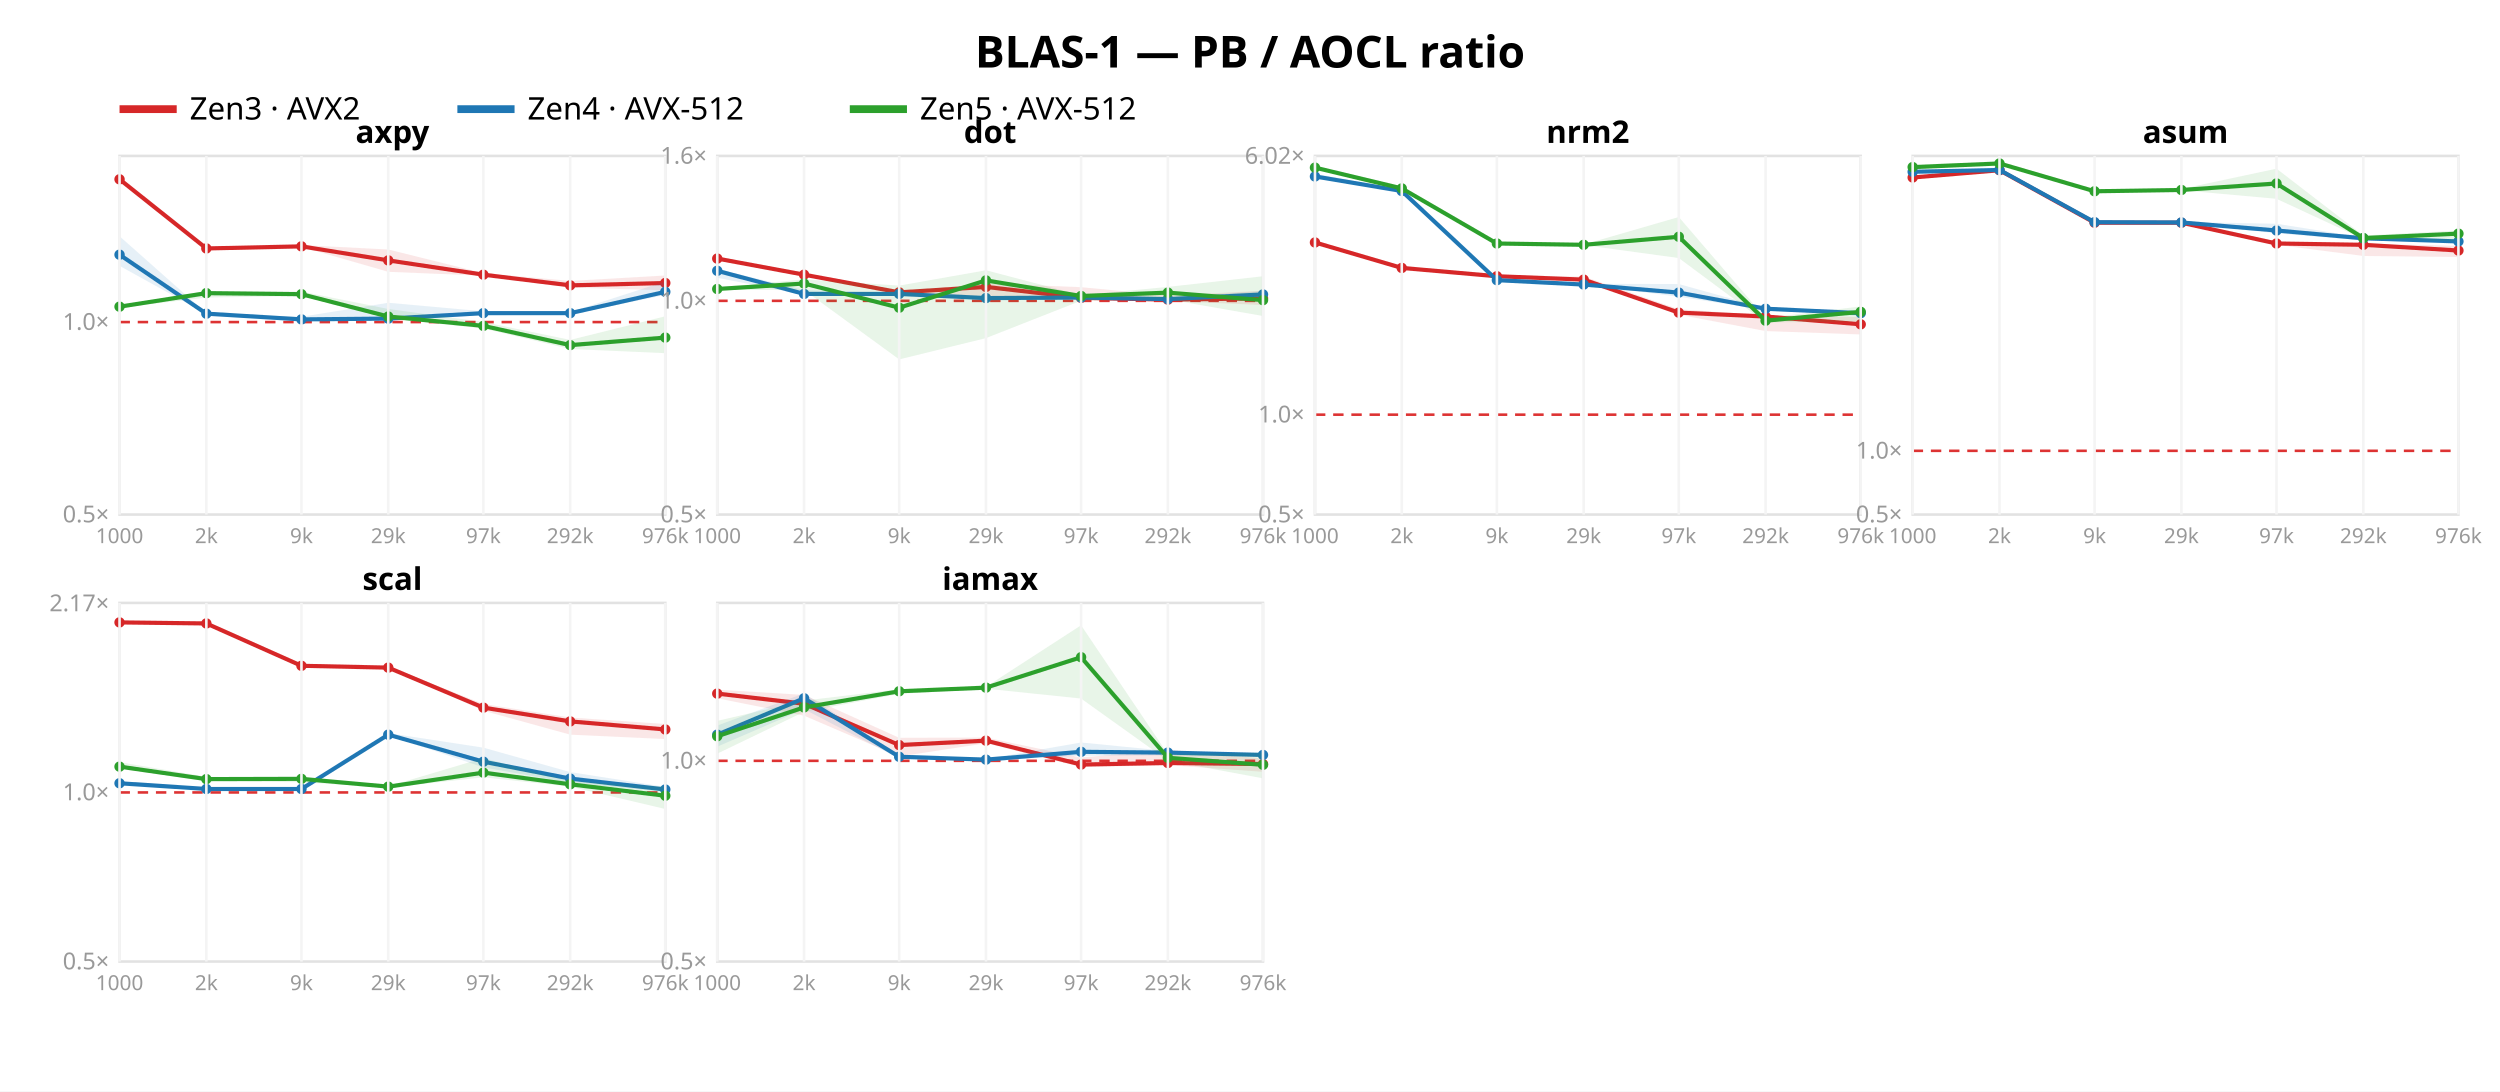
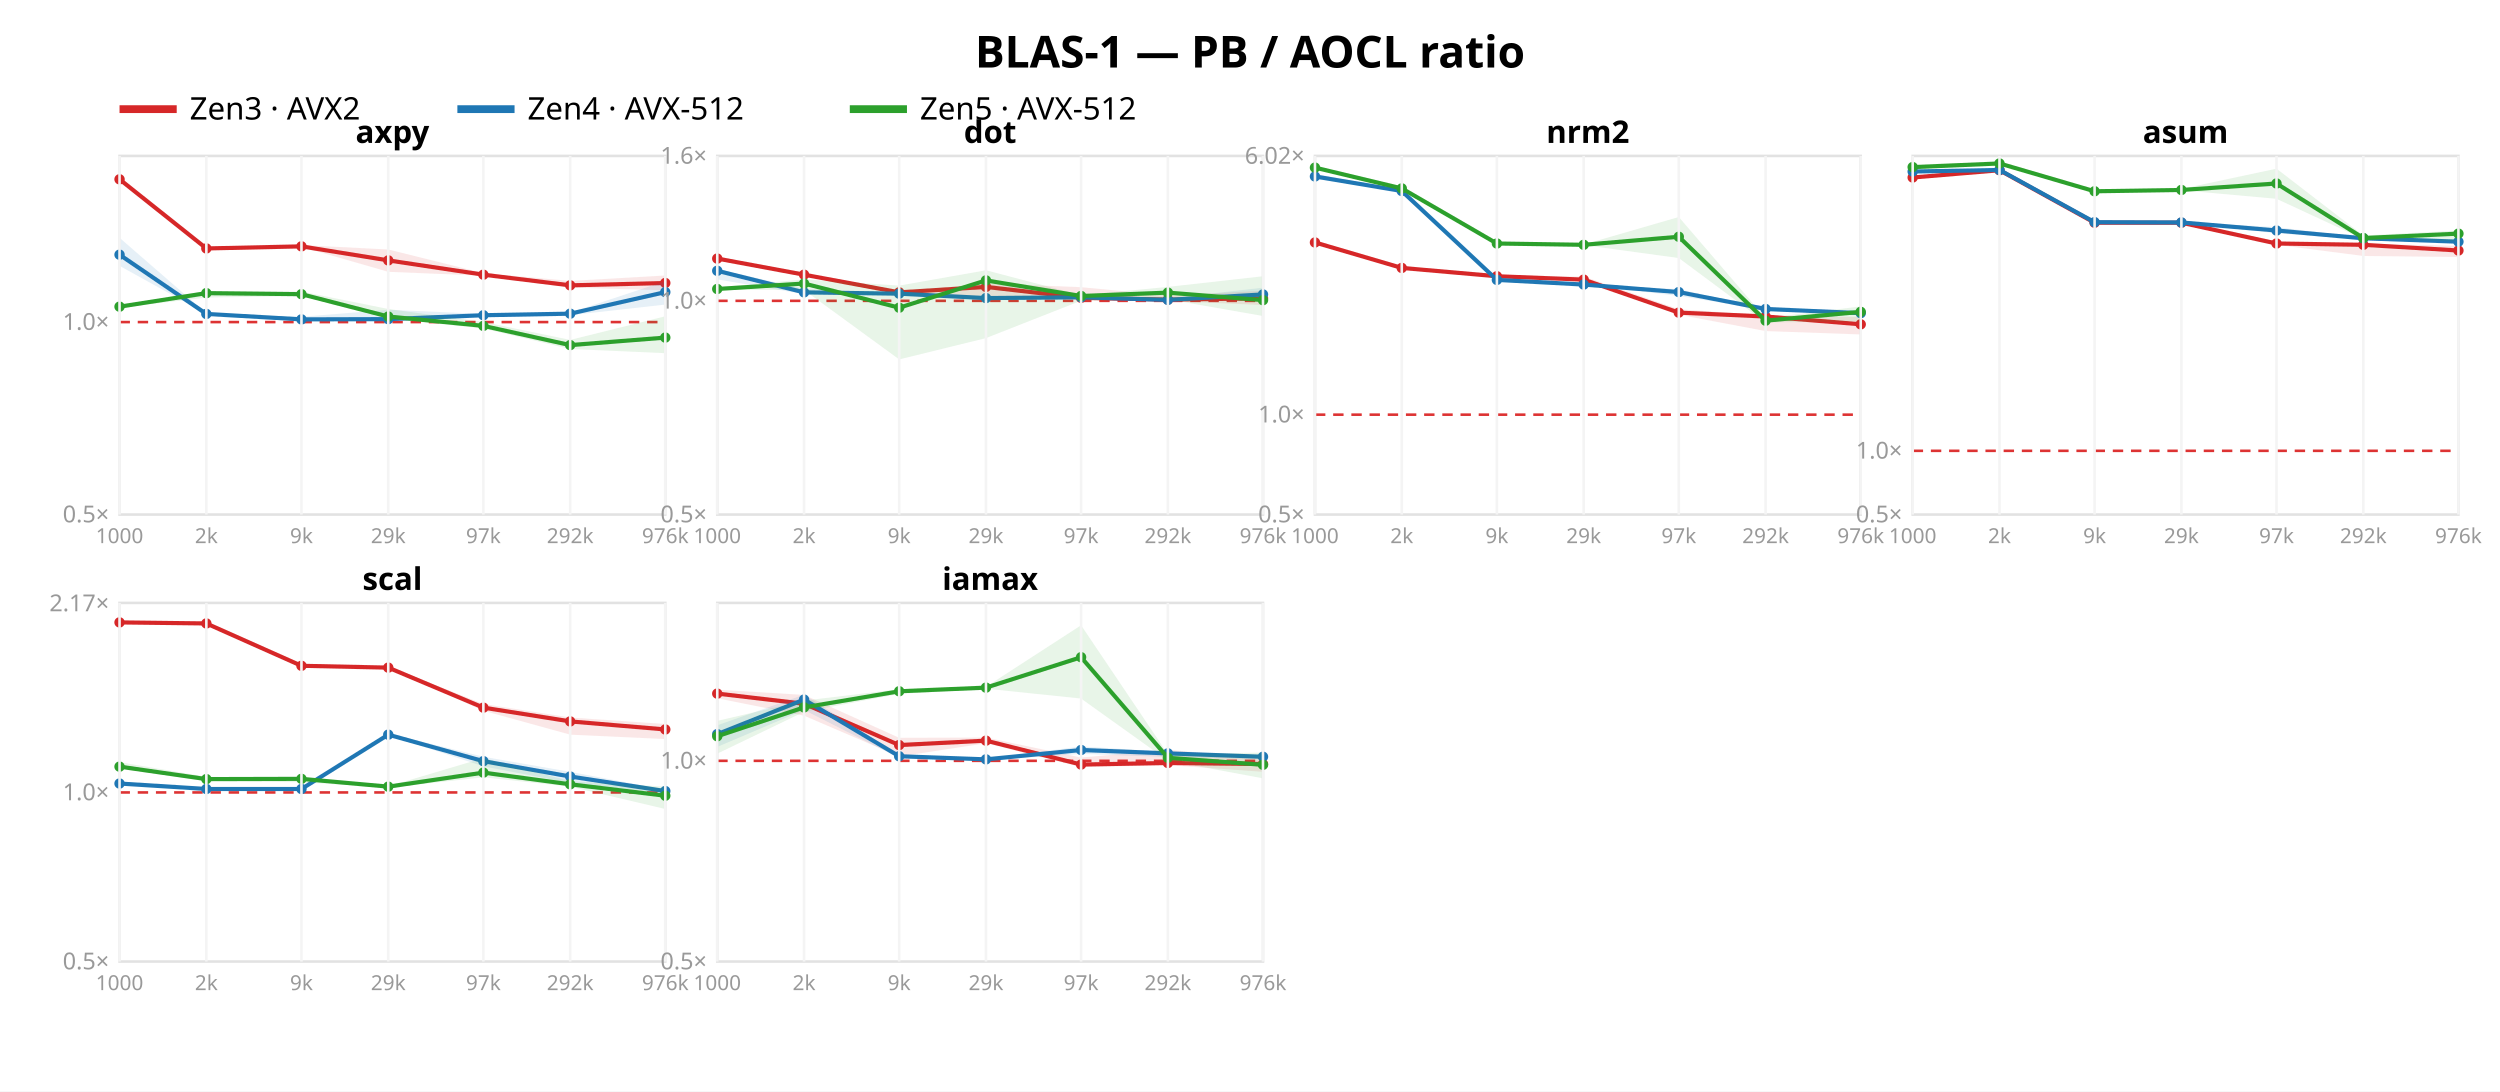
<svg xmlns="http://www.w3.org/2000/svg" width="962" height="420" font-family="sans-serif">
  <rect width="962" height="420" fill="white" />
  <text x="481.0" y="26" text-anchor="middle" font-size="17" font-weight="bold">BLAS-1 — PB / AOCL ratio</text>
  <line x1="46" y1="42" x2="68" y2="42" stroke="#d62728" stroke-width="3" />
  <text x="73" y="46" font-size="12">Zen3 · AVX2</text>
  <line x1="176" y1="42" x2="198" y2="42" stroke="#1f77b4" stroke-width="3" />
  <text x="203" y="46" font-size="12">Zen4 · AVX-512</text>
  <line x1="327" y1="42" x2="349" y2="42" stroke="#2ca02c" stroke-width="3" />
  <text x="354" y="46" font-size="12">Zen5 · AVX-512</text>
  <rect x="46" y="60" width="210" height="138" fill="none" stroke="#e2e2e2" />
  <line x1="46" y1="123.937" x2="256" y2="123.937" stroke="#d33" stroke-dasharray="4 3" />
  <text x="42" y="201.0" text-anchor="end" font-size="9" fill="#999">0.5×</text>
  <text x="42" y="126.937" text-anchor="end" font-size="9" fill="#999">1.0×</text>
  <polygon points="46.0,68.2 79.4,95.5 116.0,94.3 149.4,96.0 186.0,105.1 219.4,108.1 256.0,106.0 256.0,111.7 219.4,110.7 186.0,106.1 149.4,104.6 116.0,95.0 79.4,95.7 46.0,69.2" fill="#d62728" opacity="0.11" />
  <polyline points="46.0,69.0 79.4,95.6 116.0,94.8 149.4,100.2 186.0,105.7 219.4,109.8 256.0,108.9" fill="none" stroke="#d62728" stroke-width="1.6" />
  <circle cx="46.0" cy="69.0" r="2" fill="#d62728" />
  <circle cx="79.4" cy="95.6" r="2" fill="#d62728" />
  <circle cx="116.0" cy="94.8" r="2" fill="#d62728" />
  <circle cx="149.4" cy="100.2" r="2" fill="#d62728" />
  <circle cx="186.0" cy="105.7" r="2" fill="#d62728" />
  <circle cx="219.4" cy="109.8" r="2" fill="#d62728" />
  <circle cx="256.0" cy="108.9" r="2" fill="#d62728" />
-   <polygon points="46.0,90.9 79.4,120.5 116.0,121.9 149.4,116.5 186.0,119.8 219.4,120.1 256.0,108.3 256.0,113.5 219.4,121.0 186.0,121.3 149.4,123.0 116.0,123.0 79.4,120.8 46.0,102.3" fill="#1f77b4" opacity="0.11" />
-   <polyline points="46.0,98.0 79.4,120.7 116.0,122.9 149.4,122.6 186.0,120.5 219.4,120.5 256.0,112.3" fill="none" stroke="#1f77b4" stroke-width="1.6" />
+   <polygon points="46.0,91.5 79.4,120.5 116.0,121.9 149.4,119.2 186.0,120.8 219.4,120.3 256.0,108.2 256.0,117.2 219.4,121.3 186.0,121.7 149.4,123.2 116.0,123.0 79.4,120.8 46.0,102.3" fill="#1f77b4" opacity="0.11" />
+   <polyline points="46.0,98.0 79.4,120.8 116.0,122.9 149.4,122.8 186.0,121.3 219.4,120.7 256.0,112.4" fill="none" stroke="#1f77b4" stroke-width="1.6" />
  <circle cx="46.0" cy="98.0" r="2" fill="#1f77b4" />
-   <circle cx="79.4" cy="120.7" r="2" fill="#1f77b4" />
+   <circle cx="79.4" cy="120.8" r="2" fill="#1f77b4" />
  <circle cx="116.0" cy="122.9" r="2" fill="#1f77b4" />
-   <circle cx="149.4" cy="122.6" r="2" fill="#1f77b4" />
-   <circle cx="186.0" cy="120.5" r="2" fill="#1f77b4" />
-   <circle cx="219.4" cy="120.5" r="2" fill="#1f77b4" />
-   <circle cx="256.0" cy="112.3" r="2" fill="#1f77b4" />
+   <circle cx="149.4" cy="122.8" r="2" fill="#1f77b4" />
+   <circle cx="186.0" cy="121.3" r="2" fill="#1f77b4" />
+   <circle cx="219.4" cy="120.7" r="2" fill="#1f77b4" />
+   <circle cx="256.0" cy="112.4" r="2" fill="#1f77b4" />
  <polygon points="46.0,117.5 79.4,112.0 116.0,112.2 149.4,118.9 186.0,123.9 219.4,130.8 256.0,121.7 256.0,135.9 219.4,134.3 186.0,126.4 149.4,122.6 116.0,113.9 79.4,114.5 46.0,118.4" fill="#2ca02c" opacity="0.11" />
  <polyline points="46.0,118.0 79.4,112.8 116.0,113.2 149.4,121.8 186.0,125.4 219.4,132.8 256.0,129.9" fill="none" stroke="#2ca02c" stroke-width="1.6" />
  <circle cx="46.0" cy="118.0" r="2" fill="#2ca02c" />
  <circle cx="79.4" cy="112.8" r="2" fill="#2ca02c" />
  <circle cx="116.0" cy="113.2" r="2" fill="#2ca02c" />
  <circle cx="149.4" cy="121.8" r="2" fill="#2ca02c" />
  <circle cx="186.0" cy="125.4" r="2" fill="#2ca02c" />
  <circle cx="219.4" cy="132.8" r="2" fill="#2ca02c" />
  <circle cx="256.0" cy="129.9" r="2" fill="#2ca02c" />
  <text x="151.0" y="55" text-anchor="middle" font-size="12" font-weight="bold">axpy</text>
  <line x1="46.0" y1="60" x2="46.0" y2="198" stroke="#f4f4f4" />
  <text x="46.0" y="209" text-anchor="middle" font-size="8" fill="#999">1000</text>
  <line x1="79.4" y1="60" x2="79.4" y2="198" stroke="#f4f4f4" />
  <text x="79.4" y="209" text-anchor="middle" font-size="8" fill="#999">2k</text>
  <line x1="116.0" y1="60" x2="116.0" y2="198" stroke="#f4f4f4" />
  <text x="116.0" y="209" text-anchor="middle" font-size="8" fill="#999">9k</text>
  <line x1="149.4" y1="60" x2="149.4" y2="198" stroke="#f4f4f4" />
  <text x="149.4" y="209" text-anchor="middle" font-size="8" fill="#999">29k</text>
  <line x1="186.0" y1="60" x2="186.0" y2="198" stroke="#f4f4f4" />
  <text x="186.0" y="209" text-anchor="middle" font-size="8" fill="#999">97k</text>
  <line x1="219.4" y1="60" x2="219.4" y2="198" stroke="#f4f4f4" />
  <text x="219.4" y="209" text-anchor="middle" font-size="8" fill="#999">292k</text>
  <line x1="256.0" y1="60" x2="256.0" y2="198" stroke="#f4f4f4" />
  <text x="256.0" y="209" text-anchor="middle" font-size="8" fill="#999">976k</text>
  <rect x="276" y="60" width="210" height="138" fill="none" stroke="#e2e2e2" />
  <line x1="276" y1="115.763" x2="486" y2="115.763" stroke="#d33" stroke-dasharray="4 3" />
  <text x="272" y="201.0" text-anchor="end" font-size="9" fill="#999">0.5×</text>
  <text x="272" y="118.763" text-anchor="end" font-size="9" fill="#999">1.0×</text>
  <text x="272" y="63.0" text-anchor="end" font-size="9" fill="#999">1.6×</text>
  <polygon points="276.0,99.0 309.4,105.5 346.0,112.3 379.4,109.1 416.0,110.5 449.4,113.7 486.0,111.9 486.0,117.4 449.4,115.8 416.0,114.8 379.4,114.5 346.0,112.5 309.4,106.1 276.0,99.7" fill="#d62728" opacity="0.11" />
  <polyline points="276.0,99.5 309.4,105.7 346.0,112.5 379.4,110.4 416.0,114.6 449.4,115.3 486.0,114.8" fill="none" stroke="#d62728" stroke-width="1.6" />
  <circle cx="276.0" cy="99.5" r="2" fill="#d62728" />
  <circle cx="309.4" cy="105.7" r="2" fill="#d62728" />
  <circle cx="346.0" cy="112.5" r="2" fill="#d62728" />
  <circle cx="379.4" cy="110.4" r="2" fill="#d62728" />
  <circle cx="416.0" cy="114.6" r="2" fill="#d62728" />
  <circle cx="449.4" cy="115.3" r="2" fill="#d62728" />
  <circle cx="486.0" cy="114.8" r="2" fill="#d62728" />
-   <polygon points="276.0,103.5 309.4,111.6 346.0,113.0 379.4,114.2 416.0,113.7 449.4,114.8 486.0,111.9 486.0,114.5 449.4,115.6 416.0,115.0 379.4,115.3 346.0,113.2 309.4,113.4 276.0,106.9" fill="#1f77b4" opacity="0.11" />
-   <polyline points="276.0,104.2 309.4,113.1 346.0,113.1 379.4,114.7 416.0,114.5 449.4,115.1 486.0,113.3" fill="none" stroke="#1f77b4" stroke-width="1.6" />
+   <polygon points="276.0,103.5 309.4,111.2 346.0,112.8 379.4,114.1 416.0,114.0 449.4,114.8 486.0,110.7 486.0,114.5 449.4,115.6 416.0,114.8 379.4,115.1 346.0,113.1 309.4,113.2 276.0,107.5" fill="#1f77b4" opacity="0.11" />
+   <polyline points="276.0,104.2 309.4,112.5 346.0,113.0 379.4,114.7 416.0,114.4 449.4,115.4 486.0,113.3" fill="none" stroke="#1f77b4" stroke-width="1.6" />
  <circle cx="276.0" cy="104.2" r="2" fill="#1f77b4" />
-   <circle cx="309.4" cy="113.1" r="2" fill="#1f77b4" />
-   <circle cx="346.0" cy="113.1" r="2" fill="#1f77b4" />
+   <circle cx="309.4" cy="112.5" r="2" fill="#1f77b4" />
+   <circle cx="346.0" cy="113.0" r="2" fill="#1f77b4" />
  <circle cx="379.4" cy="114.7" r="2" fill="#1f77b4" />
-   <circle cx="416.0" cy="114.5" r="2" fill="#1f77b4" />
-   <circle cx="449.4" cy="115.1" r="2" fill="#1f77b4" />
+   <circle cx="416.0" cy="114.4" r="2" fill="#1f77b4" />
+   <circle cx="449.4" cy="115.4" r="2" fill="#1f77b4" />
  <circle cx="486.0" cy="113.3" r="2" fill="#1f77b4" />
  <polygon points="276.0,110.6 309.4,107.5 346.0,109.9 379.4,104.0 416.0,113.6 449.4,110.4 486.0,106.3 486.0,121.6 449.4,115.2 416.0,115.7 379.4,130.1 346.0,138.3 309.4,111.6 276.0,111.5" fill="#2ca02c" opacity="0.11" />
  <polyline points="276.0,111.2 309.4,109.1 346.0,118.4 379.4,107.9 416.0,113.9 449.4,112.6 486.0,115.5" fill="none" stroke="#2ca02c" stroke-width="1.6" />
  <circle cx="276.0" cy="111.2" r="2" fill="#2ca02c" />
  <circle cx="309.4" cy="109.1" r="2" fill="#2ca02c" />
  <circle cx="346.0" cy="118.4" r="2" fill="#2ca02c" />
  <circle cx="379.4" cy="107.9" r="2" fill="#2ca02c" />
  <circle cx="416.0" cy="113.9" r="2" fill="#2ca02c" />
  <circle cx="449.4" cy="112.6" r="2" fill="#2ca02c" />
  <circle cx="486.0" cy="115.5" r="2" fill="#2ca02c" />
  <text x="381.0" y="55" text-anchor="middle" font-size="12" font-weight="bold">dot</text>
  <line x1="276.0" y1="60" x2="276.0" y2="198" stroke="#f4f4f4" />
  <text x="276.0" y="209" text-anchor="middle" font-size="8" fill="#999">1000</text>
  <line x1="309.4" y1="60" x2="309.4" y2="198" stroke="#f4f4f4" />
  <text x="309.4" y="209" text-anchor="middle" font-size="8" fill="#999">2k</text>
  <line x1="346.0" y1="60" x2="346.0" y2="198" stroke="#f4f4f4" />
  <text x="346.0" y="209" text-anchor="middle" font-size="8" fill="#999">9k</text>
  <line x1="379.4" y1="60" x2="379.4" y2="198" stroke="#f4f4f4" />
  <text x="379.4" y="209" text-anchor="middle" font-size="8" fill="#999">29k</text>
  <line x1="416.0" y1="60" x2="416.0" y2="198" stroke="#f4f4f4" />
  <text x="416.0" y="209" text-anchor="middle" font-size="8" fill="#999">97k</text>
  <line x1="449.4" y1="60" x2="449.4" y2="198" stroke="#f4f4f4" />
  <text x="449.4" y="209" text-anchor="middle" font-size="8" fill="#999">292k</text>
  <line x1="486.0" y1="60" x2="486.0" y2="198" stroke="#f4f4f4" />
  <text x="486.0" y="209" text-anchor="middle" font-size="8" fill="#999">976k</text>
  <rect x="506" y="60" width="210" height="138" fill="none" stroke="#e2e2e2" />
  <line x1="506" y1="159.564" x2="716" y2="159.564" stroke="#d33" stroke-dasharray="4 3" />
  <text x="502" y="201.0" text-anchor="end" font-size="9" fill="#999">0.5×</text>
  <text x="502" y="162.564" text-anchor="end" font-size="9" fill="#999">1.0×</text>
  <text x="502" y="63.024" text-anchor="end" font-size="9" fill="#999">6.02×</text>
  <polygon points="506.0,93.1 539.4,102.9 576.0,106.2 609.4,106.4 646.0,119.0 679.4,121.3 716.0,122.0 716.0,128.7 679.4,127.4 646.0,121.1 609.4,107.8 576.0,106.5 539.4,103.2 506.0,93.5" fill="#d62728" opacity="0.11" />
  <polyline points="506.0,93.3 539.4,103.1 576.0,106.3 609.4,107.6 646.0,120.3 679.4,121.8 716.0,124.8" fill="none" stroke="#d62728" stroke-width="1.6" />
  <circle cx="506.0" cy="93.3" r="2" fill="#d62728" />
  <circle cx="539.4" cy="103.1" r="2" fill="#d62728" />
  <circle cx="576.0" cy="106.3" r="2" fill="#d62728" />
  <circle cx="609.4" cy="107.6" r="2" fill="#d62728" />
  <circle cx="646.0" cy="120.3" r="2" fill="#d62728" />
  <circle cx="679.4" cy="121.8" r="2" fill="#d62728" />
  <circle cx="716.0" cy="124.8" r="2" fill="#d62728" />
-   <polygon points="506.0,66.8 539.4,73.1 576.0,107.5 609.4,109.2 646.0,109.3 679.4,118.6 716.0,120.2 716.0,121.6 679.4,119.3 646.0,114.2 609.4,109.5 576.0,107.8 539.4,73.8 506.0,68.6" fill="#1f77b4" opacity="0.11" />
-   <polyline points="506.0,67.9 539.4,73.5 576.0,107.8 609.4,109.5 646.0,112.6 679.4,118.8 716.0,120.5" fill="none" stroke="#1f77b4" stroke-width="1.6" />
+   <polygon points="506.0,66.9 539.4,73.1 576.0,107.5 609.4,109.2 646.0,111.3 679.4,118.7 716.0,120.3 716.0,120.8 679.4,119.2 646.0,113.9 609.4,109.5 576.0,107.8 539.4,73.8 506.0,68.8" fill="#1f77b4" opacity="0.11" />
+   <polyline points="506.0,67.9 539.4,73.5 576.0,107.7 609.4,109.5 646.0,112.4 679.4,118.9 716.0,120.5" fill="none" stroke="#1f77b4" stroke-width="1.6" />
  <circle cx="506.0" cy="67.9" r="2" fill="#1f77b4" />
  <circle cx="539.4" cy="73.5" r="2" fill="#1f77b4" />
-   <circle cx="576.0" cy="107.8" r="2" fill="#1f77b4" />
+   <circle cx="576.0" cy="107.7" r="2" fill="#1f77b4" />
  <circle cx="609.4" cy="109.5" r="2" fill="#1f77b4" />
-   <circle cx="646.0" cy="112.6" r="2" fill="#1f77b4" />
-   <circle cx="679.4" cy="118.8" r="2" fill="#1f77b4" />
+   <circle cx="646.0" cy="112.4" r="2" fill="#1f77b4" />
+   <circle cx="679.4" cy="118.9" r="2" fill="#1f77b4" />
  <circle cx="716.0" cy="120.5" r="2" fill="#1f77b4" />
  <polygon points="506.0,64.3 539.4,72.3 576.0,93.4 609.4,94.1 646.0,83.5 679.4,122.4 716.0,117.9 716.0,123.7 679.4,124.1 646.0,99.3 609.4,94.3 576.0,93.9 539.4,72.7 506.0,64.7" fill="#2ca02c" opacity="0.11" />
  <polyline points="506.0,64.5 539.4,72.5 576.0,93.7 609.4,94.2 646.0,91.1 679.4,123.4 716.0,120.0" fill="none" stroke="#2ca02c" stroke-width="1.6" />
  <circle cx="506.0" cy="64.5" r="2" fill="#2ca02c" />
  <circle cx="539.4" cy="72.5" r="2" fill="#2ca02c" />
  <circle cx="576.0" cy="93.7" r="2" fill="#2ca02c" />
  <circle cx="609.4" cy="94.2" r="2" fill="#2ca02c" />
  <circle cx="646.0" cy="91.1" r="2" fill="#2ca02c" />
  <circle cx="679.4" cy="123.4" r="2" fill="#2ca02c" />
  <circle cx="716.0" cy="120.0" r="2" fill="#2ca02c" />
  <text x="611.0" y="55" text-anchor="middle" font-size="12" font-weight="bold">nrm2</text>
  <line x1="506.0" y1="60" x2="506.0" y2="198" stroke="#f4f4f4" />
  <text x="506.0" y="209" text-anchor="middle" font-size="8" fill="#999">1000</text>
  <line x1="539.4" y1="60" x2="539.4" y2="198" stroke="#f4f4f4" />
  <text x="539.4" y="209" text-anchor="middle" font-size="8" fill="#999">2k</text>
  <line x1="576.0" y1="60" x2="576.0" y2="198" stroke="#f4f4f4" />
  <text x="576.0" y="209" text-anchor="middle" font-size="8" fill="#999">9k</text>
  <line x1="609.4" y1="60" x2="609.4" y2="198" stroke="#f4f4f4" />
  <text x="609.4" y="209" text-anchor="middle" font-size="8" fill="#999">29k</text>
  <line x1="646.0" y1="60" x2="646.0" y2="198" stroke="#f4f4f4" />
  <text x="646.0" y="209" text-anchor="middle" font-size="8" fill="#999">97k</text>
  <line x1="679.4" y1="60" x2="679.4" y2="198" stroke="#f4f4f4" />
  <text x="679.4" y="209" text-anchor="middle" font-size="8" fill="#999">292k</text>
  <line x1="716.0" y1="60" x2="716.0" y2="198" stroke="#f4f4f4" />
  <text x="716.0" y="209" text-anchor="middle" font-size="8" fill="#999">976k</text>
  <rect x="736" y="60" width="210" height="138" fill="none" stroke="#e2e2e2" />
  <line x1="736" y1="173.475" x2="946" y2="173.475" stroke="#d33" stroke-dasharray="4 3" />
  <text x="732" y="201.0" text-anchor="end" font-size="9" fill="#999">0.5×</text>
  <text x="732" y="176.475" text-anchor="end" font-size="9" fill="#999">1.0×</text>
  <polygon points="736.0,68.0 769.4,65.0 806.0,85.4 839.4,85.5 876.0,93.0 909.4,93.8 946.0,94.6 946.0,98.9 909.4,98.5 876.0,94.2 839.4,85.8 806.0,85.7 769.4,65.9 736.0,68.6" fill="#d62728" opacity="0.11" />
  <polyline points="736.0,68.3 769.4,65.5 806.0,85.7 839.4,85.7 876.0,93.7 909.4,94.2 946.0,96.4" fill="none" stroke="#d62728" stroke-width="1.6" />
  <circle cx="736.0" cy="68.3" r="2" fill="#d62728" />
  <circle cx="769.4" cy="65.5" r="2" fill="#d62728" />
  <circle cx="806.0" cy="85.7" r="2" fill="#d62728" />
  <circle cx="839.4" cy="85.7" r="2" fill="#d62728" />
  <circle cx="876.0" cy="93.7" r="2" fill="#d62728" />
  <circle cx="909.4" cy="94.2" r="2" fill="#d62728" />
  <circle cx="946.0" cy="96.4" r="2" fill="#d62728" />
-   <polygon points="736.0,65.8 769.4,65.1 806.0,85.3 839.4,85.4 876.0,86.1 909.4,91.4 946.0,92.6 946.0,93.4 909.4,92.5 876.0,89.8 839.4,85.7 806.0,85.6 769.4,65.7 736.0,66.3" fill="#1f77b4" opacity="0.11" />
-   <polyline points="736.0,66.1 769.4,65.4 806.0,85.5 839.4,85.6 876.0,88.7 909.4,91.7 946.0,92.9" fill="none" stroke="#1f77b4" stroke-width="1.6" />
-   <circle cx="736.0" cy="66.1" r="2" fill="#1f77b4" />
+   <polygon points="736.0,65.8 769.4,65.1 806.0,85.3 839.4,85.4 876.0,87.4 909.4,91.5 946.0,92.8 946.0,93.6 909.4,92.1 876.0,89.8 839.4,85.6 806.0,85.5 769.4,65.6 736.0,66.3" fill="#1f77b4" opacity="0.11" />
+   <polyline points="736.0,66.0 769.4,65.4 806.0,85.5 839.4,85.6 876.0,88.7 909.4,91.7 946.0,93.0" fill="none" stroke="#1f77b4" stroke-width="1.6" />
+   <circle cx="736.0" cy="66.0" r="2" fill="#1f77b4" />
  <circle cx="769.4" cy="65.4" r="2" fill="#1f77b4" />
  <circle cx="806.0" cy="85.5" r="2" fill="#1f77b4" />
  <circle cx="839.4" cy="85.6" r="2" fill="#1f77b4" />
  <circle cx="876.0" cy="88.7" r="2" fill="#1f77b4" />
  <circle cx="909.4" cy="91.7" r="2" fill="#1f77b4" />
-   <circle cx="946.0" cy="92.9" r="2" fill="#1f77b4" />
+   <circle cx="946.0" cy="93.0" r="2" fill="#1f77b4" />
  <polygon points="736.0,64.1 769.4,62.7 806.0,73.2 839.4,72.7 876.0,64.9 909.4,90.6 946.0,88.7 946.0,92.9 909.4,92.0 876.0,76.5 839.4,73.2 806.0,74.3 769.4,63.0 736.0,64.5" fill="#2ca02c" opacity="0.11" />
  <polyline points="736.0,64.3 769.4,62.9 806.0,73.6 839.4,73.1 876.0,70.6 909.4,91.6 946.0,89.9" fill="none" stroke="#2ca02c" stroke-width="1.6" />
  <circle cx="736.0" cy="64.3" r="2" fill="#2ca02c" />
  <circle cx="769.4" cy="62.9" r="2" fill="#2ca02c" />
  <circle cx="806.0" cy="73.6" r="2" fill="#2ca02c" />
  <circle cx="839.4" cy="73.1" r="2" fill="#2ca02c" />
  <circle cx="876.0" cy="70.6" r="2" fill="#2ca02c" />
  <circle cx="909.4" cy="91.6" r="2" fill="#2ca02c" />
  <circle cx="946.0" cy="89.9" r="2" fill="#2ca02c" />
  <text x="841.0" y="55" text-anchor="middle" font-size="12" font-weight="bold">asum</text>
  <line x1="736.0" y1="60" x2="736.0" y2="198" stroke="#f4f4f4" />
  <text x="736.0" y="209" text-anchor="middle" font-size="8" fill="#999">1000</text>
  <line x1="769.4" y1="60" x2="769.4" y2="198" stroke="#f4f4f4" />
  <text x="769.4" y="209" text-anchor="middle" font-size="8" fill="#999">2k</text>
  <line x1="806.0" y1="60" x2="806.0" y2="198" stroke="#f4f4f4" />
  <text x="806.0" y="209" text-anchor="middle" font-size="8" fill="#999">9k</text>
  <line x1="839.4" y1="60" x2="839.4" y2="198" stroke="#f4f4f4" />
  <text x="839.4" y="209" text-anchor="middle" font-size="8" fill="#999">29k</text>
  <line x1="876.0" y1="60" x2="876.0" y2="198" stroke="#f4f4f4" />
  <text x="876.0" y="209" text-anchor="middle" font-size="8" fill="#999">97k</text>
  <line x1="909.4" y1="60" x2="909.4" y2="198" stroke="#f4f4f4" />
  <text x="909.4" y="209" text-anchor="middle" font-size="8" fill="#999">292k</text>
  <line x1="946.0" y1="60" x2="946.0" y2="198" stroke="#f4f4f4" />
  <text x="946.0" y="209" text-anchor="middle" font-size="8" fill="#999">976k</text>
  <rect x="46" y="232" width="210" height="138" fill="none" stroke="#e2e2e2" />
  <line x1="46" y1="304.933" x2="256" y2="304.933" stroke="#d33" stroke-dasharray="4 3" />
  <text x="42" y="373.0" text-anchor="end" font-size="9" fill="#999">0.5×</text>
  <text x="42" y="307.933" text-anchor="end" font-size="9" fill="#999">1.0×</text>
  <text x="42" y="235.208" text-anchor="end" font-size="9" fill="#999">2.17×</text>
  <polygon points="46.0,239.2 79.4,239.5 116.0,255.7 149.4,256.4 186.0,270.9 219.4,276.1 256.0,278.6 256.0,284.4 219.4,282.7 186.0,273.5 149.4,257.0 116.0,256.4 79.4,240.1 46.0,239.8" fill="#d62728" opacity="0.11" />
  <polyline points="46.0,239.5 79.4,239.9 116.0,256.2 149.4,256.9 186.0,272.3 219.4,277.6 256.0,280.7" fill="none" stroke="#d62728" stroke-width="1.6" />
  <circle cx="46.0" cy="239.5" r="2" fill="#d62728" />
  <circle cx="79.4" cy="239.9" r="2" fill="#d62728" />
  <circle cx="116.0" cy="256.2" r="2" fill="#d62728" />
  <circle cx="149.4" cy="256.9" r="2" fill="#d62728" />
  <circle cx="186.0" cy="272.3" r="2" fill="#d62728" />
  <circle cx="219.4" cy="277.6" r="2" fill="#d62728" />
  <circle cx="256.0" cy="280.7" r="2" fill="#d62728" />
-   <polygon points="46.0,300.7 79.4,303.2 116.0,303.5 149.4,282.1 186.0,287.7 219.4,297.1 256.0,302.8 256.0,304.7 219.4,301.2 186.0,295.3 149.4,282.9 116.0,303.8 79.4,303.8 46.0,301.6" fill="#1f77b4" opacity="0.11" />
-   <polyline points="46.0,301.4 79.4,303.6 116.0,303.6 149.4,282.7 186.0,293.1 219.4,299.6 256.0,303.8" fill="none" stroke="#1f77b4" stroke-width="1.6" />
-   <circle cx="46.0" cy="301.4" r="2" fill="#1f77b4" />
+   <polygon points="46.0,301.1 79.4,303.2 116.0,303.5 149.4,282.2 186.0,291.2 219.4,297.0 256.0,303.9 256.0,305.3 219.4,301.3 186.0,294.9 149.4,282.9 116.0,303.8 79.4,303.8 46.0,301.6" fill="#1f77b4" opacity="0.11" />
+   <polyline points="46.0,301.5 79.4,303.6 116.0,303.6 149.4,282.7 186.0,292.9 219.4,298.8 256.0,304.4" fill="none" stroke="#1f77b4" stroke-width="1.6" />
+   <circle cx="46.0" cy="301.5" r="2" fill="#1f77b4" />
  <circle cx="79.4" cy="303.6" r="2" fill="#1f77b4" />
  <circle cx="116.0" cy="303.6" r="2" fill="#1f77b4" />
  <circle cx="149.4" cy="282.7" r="2" fill="#1f77b4" />
-   <circle cx="186.0" cy="293.1" r="2" fill="#1f77b4" />
-   <circle cx="219.4" cy="299.6" r="2" fill="#1f77b4" />
-   <circle cx="256.0" cy="303.8" r="2" fill="#1f77b4" />
+   <circle cx="186.0" cy="292.9" r="2" fill="#1f77b4" />
+   <circle cx="219.4" cy="298.8" r="2" fill="#1f77b4" />
+   <circle cx="256.0" cy="304.4" r="2" fill="#1f77b4" />
  <polygon points="46.0,293.3 79.4,298.9 116.0,299.3 149.4,302.6 186.0,291.7 219.4,300.6 256.0,302.7 256.0,311.3 219.4,302.7 186.0,299.1 149.4,303.1 116.0,301.0 79.4,300.6 46.0,295.6" fill="#2ca02c" opacity="0.11" />
  <polyline points="46.0,295.0 79.4,299.8 116.0,299.7 149.4,302.7 186.0,297.3 219.4,301.8 256.0,306.2" fill="none" stroke="#2ca02c" stroke-width="1.6" />
  <circle cx="46.0" cy="295.0" r="2" fill="#2ca02c" />
  <circle cx="79.4" cy="299.8" r="2" fill="#2ca02c" />
  <circle cx="116.0" cy="299.7" r="2" fill="#2ca02c" />
  <circle cx="149.4" cy="302.7" r="2" fill="#2ca02c" />
  <circle cx="186.0" cy="297.3" r="2" fill="#2ca02c" />
  <circle cx="219.4" cy="301.8" r="2" fill="#2ca02c" />
  <circle cx="256.0" cy="306.2" r="2" fill="#2ca02c" />
  <text x="151.0" y="227" text-anchor="middle" font-size="12" font-weight="bold">scal</text>
  <line x1="46.0" y1="232" x2="46.0" y2="370" stroke="#f4f4f4" />
  <text x="46.0" y="381" text-anchor="middle" font-size="8" fill="#999">1000</text>
  <line x1="79.4" y1="232" x2="79.4" y2="370" stroke="#f4f4f4" />
  <text x="79.4" y="381" text-anchor="middle" font-size="8" fill="#999">2k</text>
  <line x1="116.0" y1="232" x2="116.0" y2="370" stroke="#f4f4f4" />
  <text x="116.0" y="381" text-anchor="middle" font-size="8" fill="#999">9k</text>
  <line x1="149.4" y1="232" x2="149.4" y2="370" stroke="#f4f4f4" />
  <text x="149.4" y="381" text-anchor="middle" font-size="8" fill="#999">29k</text>
  <line x1="186.0" y1="232" x2="186.0" y2="370" stroke="#f4f4f4" />
  <text x="186.0" y="381" text-anchor="middle" font-size="8" fill="#999">97k</text>
  <line x1="219.4" y1="232" x2="219.4" y2="370" stroke="#f4f4f4" />
  <text x="219.4" y="381" text-anchor="middle" font-size="8" fill="#999">292k</text>
  <line x1="256.0" y1="232" x2="256.0" y2="370" stroke="#f4f4f4" />
  <text x="256.0" y="381" text-anchor="middle" font-size="8" fill="#999">976k</text>
  <rect x="276" y="232" width="210" height="138" fill="none" stroke="#e2e2e2" />
  <line x1="276" y1="292.768" x2="486" y2="292.768" stroke="#d33" stroke-dasharray="4 3" />
  <text x="272" y="373.0" text-anchor="end" font-size="9" fill="#999">0.5×</text>
  <text x="272" y="295.768" text-anchor="end" font-size="9" fill="#999">1.0×</text>
  <polygon points="276.0,265.4 309.4,267.4 346.0,283.9 379.4,283.8 416.0,291.5 449.4,288.5 486.0,291.9 486.0,297.0 449.4,294.4 416.0,295.2 379.4,286.0 346.0,291.1 309.4,275.4 276.0,268.7" fill="#d62728" opacity="0.11" />
  <polyline points="276.0,266.9 309.4,270.8 346.0,286.7 379.4,285.0 416.0,294.2 449.4,293.6 486.0,294.0" fill="none" stroke="#d62728" stroke-width="1.6" />
  <circle cx="276.0" cy="266.9" r="2" fill="#d62728" />
  <circle cx="309.4" cy="270.8" r="2" fill="#d62728" />
  <circle cx="346.0" cy="286.7" r="2" fill="#d62728" />
  <circle cx="379.4" cy="285.0" r="2" fill="#d62728" />
  <circle cx="416.0" cy="294.2" r="2" fill="#d62728" />
  <circle cx="449.4" cy="293.6" r="2" fill="#d62728" />
  <circle cx="486.0" cy="294.0" r="2" fill="#d62728" />
-   <polygon points="276.0,279.2 309.4,266.8 346.0,290.7 379.4,292.1 416.0,285.7 449.4,289.0 486.0,290.0 486.0,291.0 449.4,290.7 416.0,290.8 379.4,292.6 346.0,291.9 309.4,272.9 276.0,287.3" fill="#1f77b4" opacity="0.11" />
-   <polyline points="276.0,282.7 309.4,268.7 346.0,291.2 379.4,292.3 416.0,289.3 449.4,289.6 486.0,290.5" fill="none" stroke="#1f77b4" stroke-width="1.6" />
-   <circle cx="276.0" cy="282.7" r="2" fill="#1f77b4" />
-   <circle cx="309.4" cy="268.7" r="2" fill="#1f77b4" />
-   <circle cx="346.0" cy="291.2" r="2" fill="#1f77b4" />
-   <circle cx="379.4" cy="292.3" r="2" fill="#1f77b4" />
-   <circle cx="416.0" cy="289.3" r="2" fill="#1f77b4" />
-   <circle cx="449.4" cy="289.6" r="2" fill="#1f77b4" />
-   <circle cx="486.0" cy="290.5" r="2" fill="#1f77b4" />
+   <polygon points="276.0,279.1 309.4,267.3 346.0,290.6 379.4,292.0 416.0,287.2 449.4,289.4 486.0,290.7 486.0,292.1 449.4,291.3 416.0,290.1 379.4,292.5 346.0,291.7 309.4,273.2 276.0,287.4" fill="#1f77b4" opacity="0.11" />
+   <polyline points="276.0,282.5 309.4,269.2 346.0,291.0 379.4,292.2 416.0,288.6 449.4,289.9 486.0,291.2" fill="none" stroke="#1f77b4" stroke-width="1.6" />
+   <circle cx="276.0" cy="282.5" r="2" fill="#1f77b4" />
+   <circle cx="309.4" cy="269.2" r="2" fill="#1f77b4" />
+   <circle cx="346.0" cy="291.0" r="2" fill="#1f77b4" />
+   <circle cx="379.4" cy="292.2" r="2" fill="#1f77b4" />
+   <circle cx="416.0" cy="288.6" r="2" fill="#1f77b4" />
+   <circle cx="449.4" cy="289.9" r="2" fill="#1f77b4" />
+   <circle cx="486.0" cy="291.2" r="2" fill="#1f77b4" />
  <polygon points="276.0,277.4 309.4,269.6 346.0,265.2 379.4,264.3 416.0,240.6 449.4,290.2 486.0,289.6 486.0,299.5 449.4,292.7 416.0,268.8 379.4,265.0 346.0,267.0 309.4,273.9 276.0,290.0" fill="#2ca02c" opacity="0.11" />
  <polyline points="276.0,283.3 309.4,272.2 346.0,266.0 379.4,264.6 416.0,252.9 449.4,291.6 486.0,294.3" fill="none" stroke="#2ca02c" stroke-width="1.6" />
  <circle cx="276.0" cy="283.3" r="2" fill="#2ca02c" />
  <circle cx="309.4" cy="272.2" r="2" fill="#2ca02c" />
  <circle cx="346.0" cy="266.0" r="2" fill="#2ca02c" />
  <circle cx="379.4" cy="264.6" r="2" fill="#2ca02c" />
  <circle cx="416.0" cy="252.9" r="2" fill="#2ca02c" />
  <circle cx="449.4" cy="291.6" r="2" fill="#2ca02c" />
  <circle cx="486.0" cy="294.3" r="2" fill="#2ca02c" />
  <text x="381.0" y="227" text-anchor="middle" font-size="12" font-weight="bold">iamax</text>
  <line x1="276.0" y1="232" x2="276.0" y2="370" stroke="#f4f4f4" />
  <text x="276.0" y="381" text-anchor="middle" font-size="8" fill="#999">1000</text>
  <line x1="309.4" y1="232" x2="309.4" y2="370" stroke="#f4f4f4" />
  <text x="309.4" y="381" text-anchor="middle" font-size="8" fill="#999">2k</text>
  <line x1="346.0" y1="232" x2="346.0" y2="370" stroke="#f4f4f4" />
  <text x="346.0" y="381" text-anchor="middle" font-size="8" fill="#999">9k</text>
  <line x1="379.4" y1="232" x2="379.4" y2="370" stroke="#f4f4f4" />
  <text x="379.4" y="381" text-anchor="middle" font-size="8" fill="#999">29k</text>
  <line x1="416.0" y1="232" x2="416.0" y2="370" stroke="#f4f4f4" />
  <text x="416.0" y="381" text-anchor="middle" font-size="8" fill="#999">97k</text>
  <line x1="449.4" y1="232" x2="449.4" y2="370" stroke="#f4f4f4" />
  <text x="449.4" y="381" text-anchor="middle" font-size="8" fill="#999">292k</text>
  <line x1="486.0" y1="232" x2="486.0" y2="370" stroke="#f4f4f4" />
  <text x="486.0" y="381" text-anchor="middle" font-size="8" fill="#999">976k</text>
</svg>
